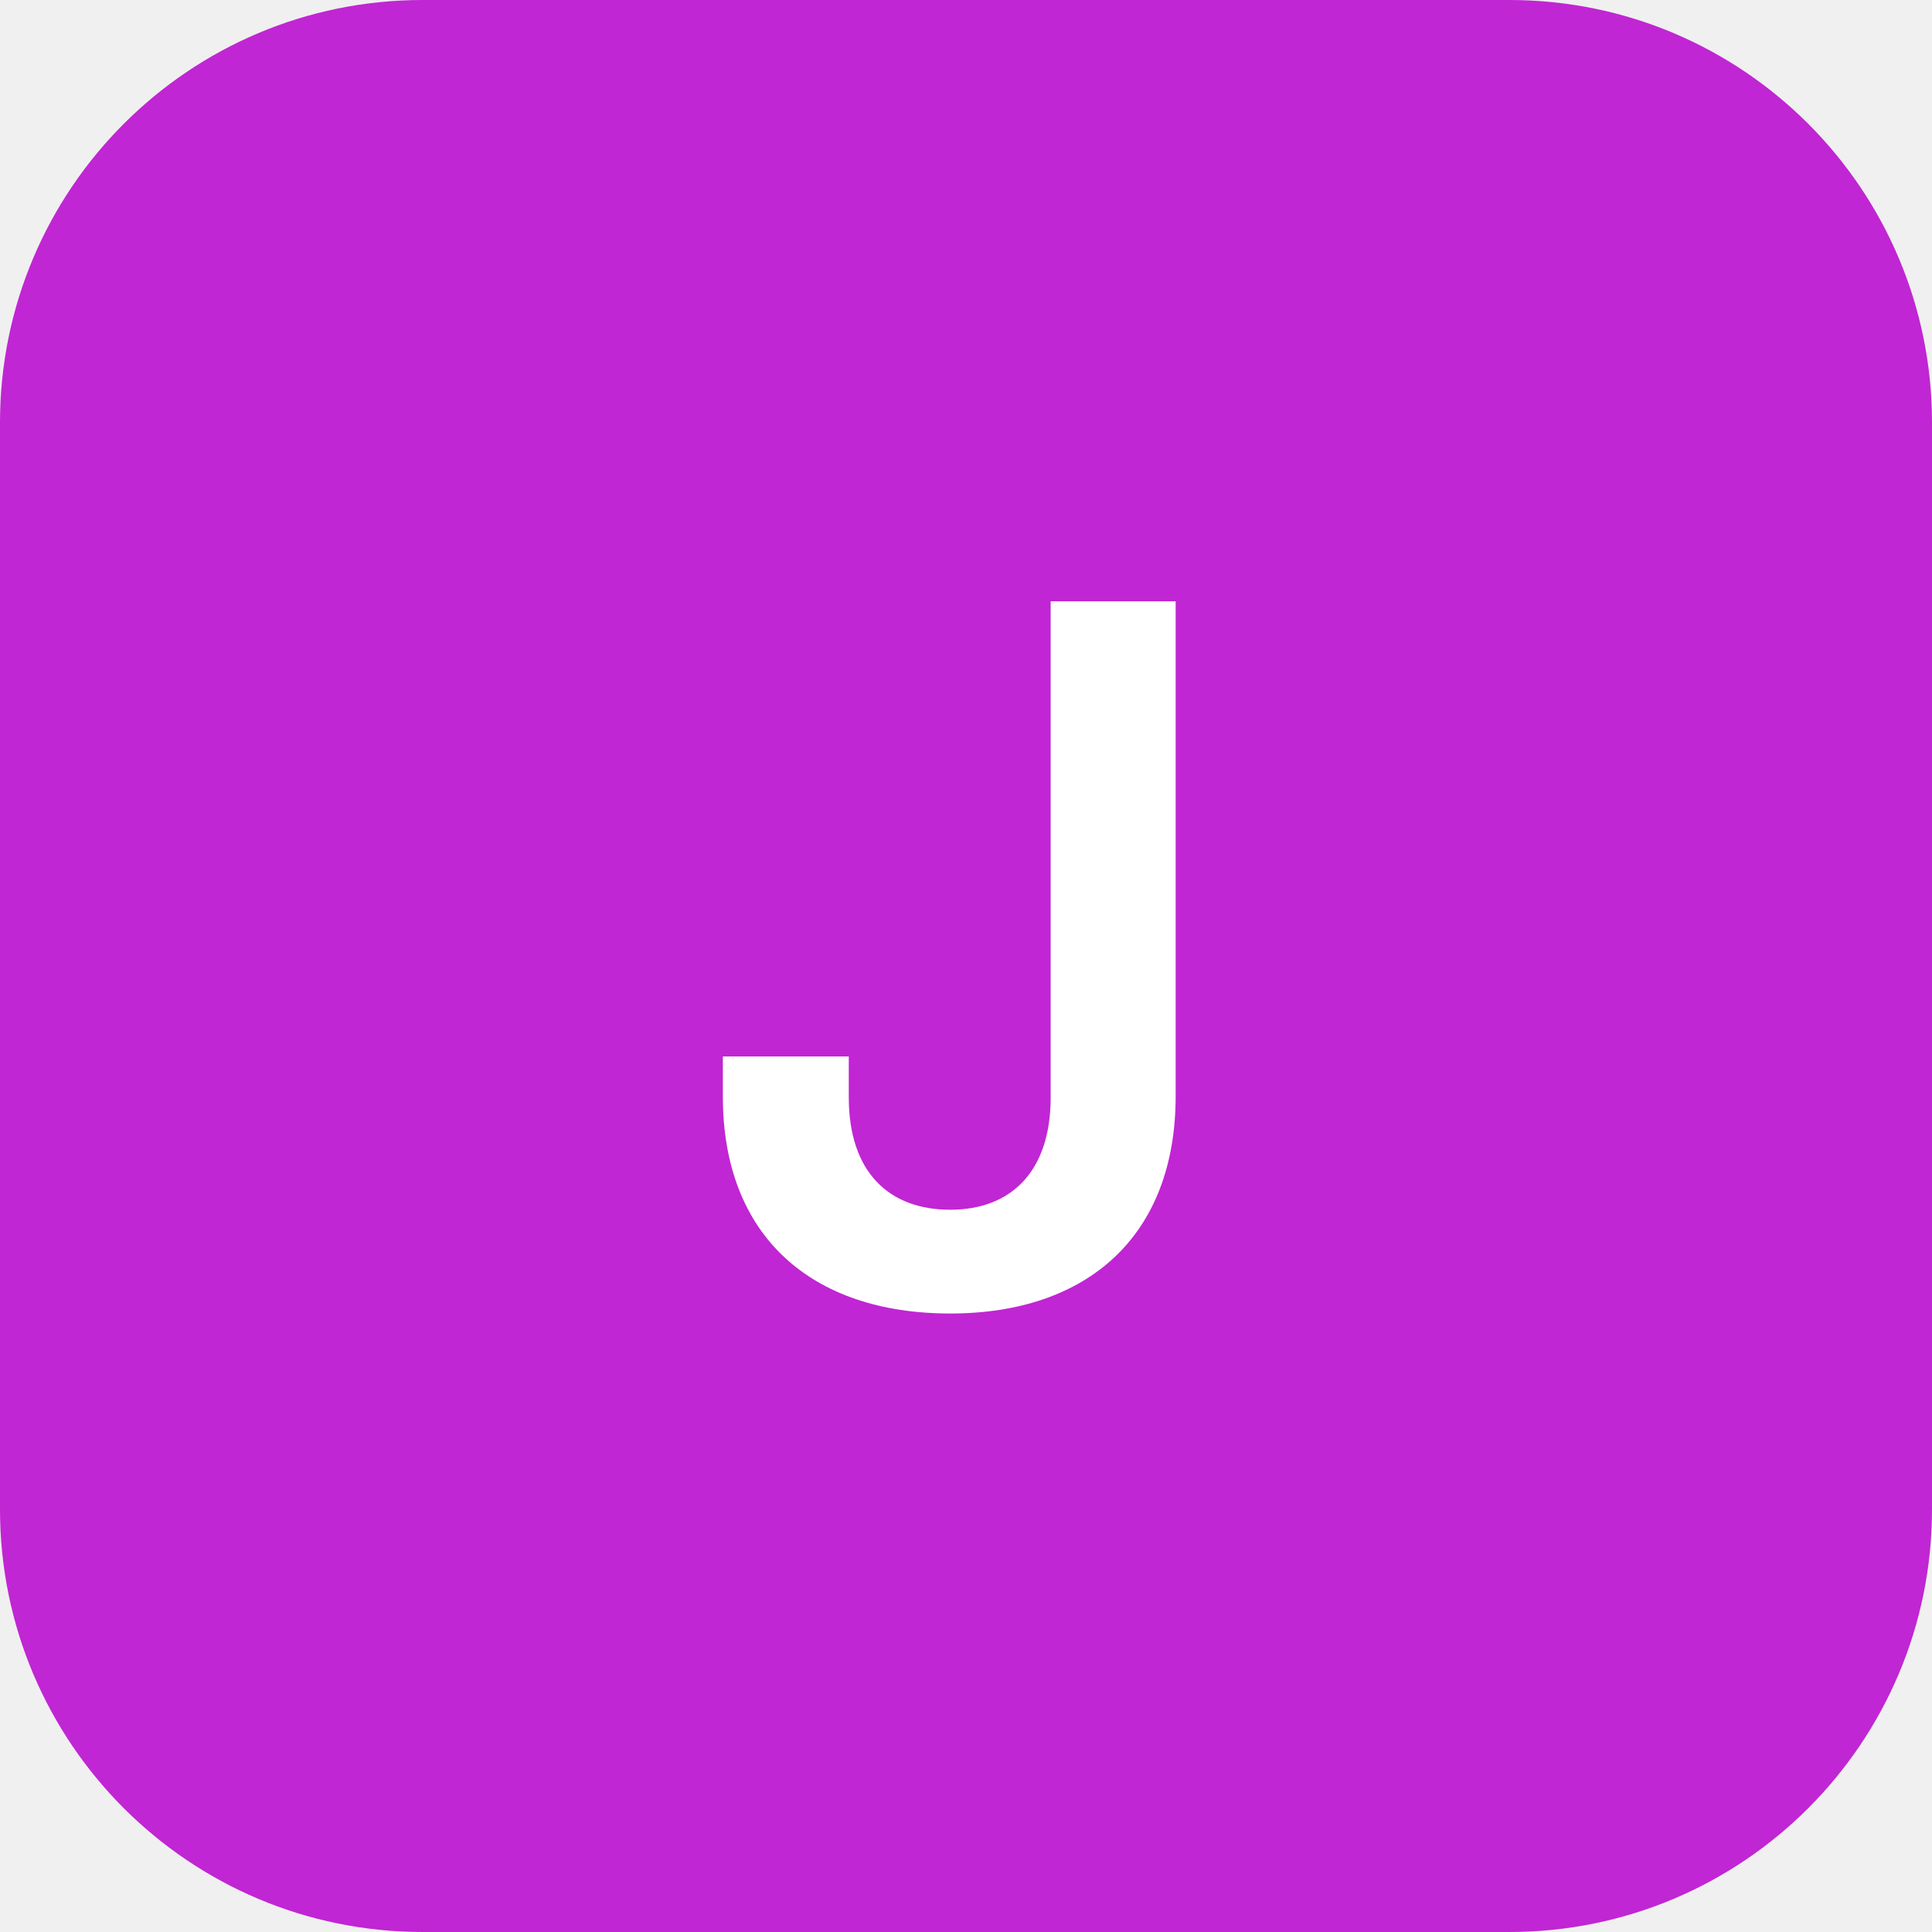
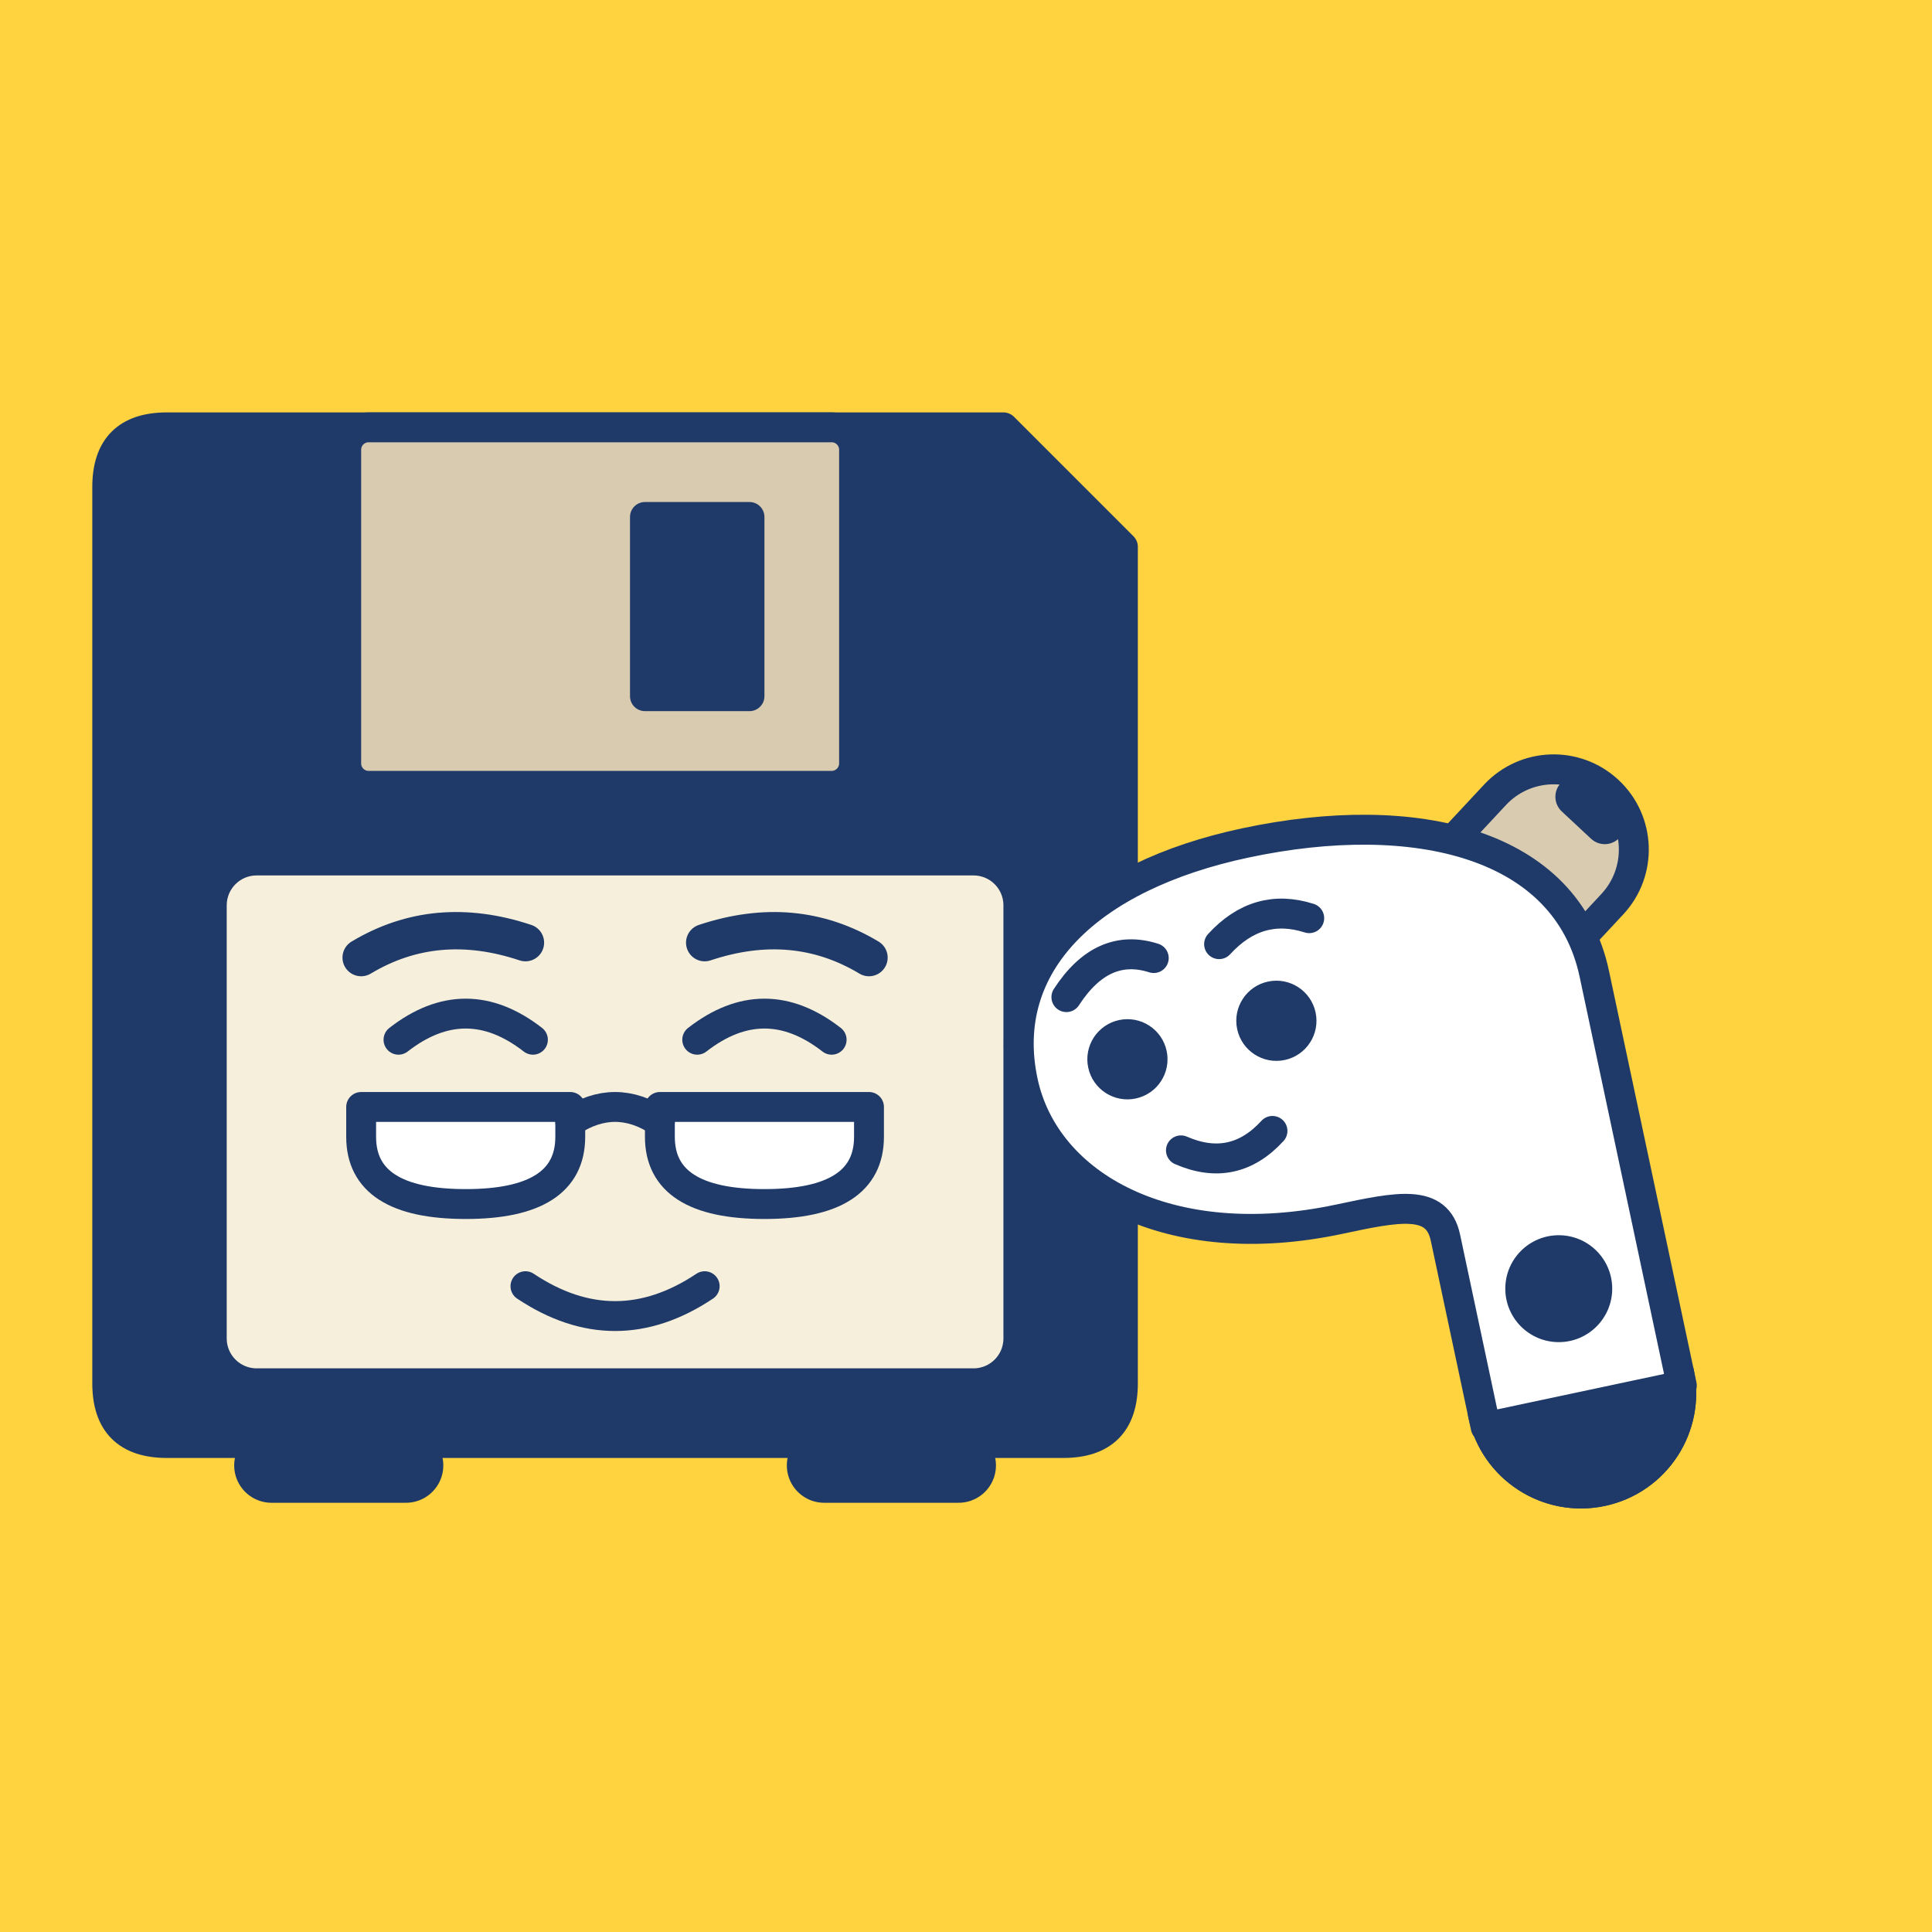
- <svg xmlns="http://www.w3.org/2000/svg" viewBox="0 0 64 64">
-   <rect width="64" height="64" rx="14" fill="#c026d3" />
-   <text x="32" y="32" dy="0.35em" text-anchor="middle" font-family="ui-sans-serif, system-ui, -apple-system, sans-serif" font-size="32" font-weight="600" fill="#ffffff">J</text>
+ <svg xmlns="http://www.w3.org/2000/svg" viewBox="0 0 1024 1024">
+   <rect width="1024" height="1024" fill="#FFD23F" />
+   <svg x="-54" y="84" width="760" height="760" viewBox="0 0 96 96" stroke="#1F3A68" stroke-width="2" stroke-linejoin="round" stroke-linecap="round">
+     <path d="M25 87.5h9M62 87.5h9" stroke-width="5" />
+     <path d="M18 18H74L82 26V82Q82 86 78 86H18Q14 86 14 82V22Q14 18 18 18Z" fill="#1F3A68" />
+     <rect x="30" y="18" width="34" height="24" rx="1.5" fill="#D8CBB0" />
+     <rect x="49" y="23" width="9" height="14" rx="1" fill="#1F3A68" stroke="none" />
+     <rect x="21" y="47" width="54" height="35" rx="3" fill="#F6EFDC" />
+     <g fill="none">
+       <path d="M33.5 59Q38 55.5 42.5 59M53.5 59Q58 55.5 62.5 59" />
+       <path d="M31 53.5Q36 50.5 42 52.5M54 52.5Q60 50.5 65 53.5" stroke-width="2.5" />
+       <path d="M31 63.5H45V65.5Q45 70 38 70Q31 70 31 65.5ZM51 63.5H65V65.5Q65 70 58 70Q51 70 51 65.5Z" fill="#FFFFFF" />
+       <path d="M45 64.5Q48 62.5 51 64.5" />
+       <path d="M42 75.5Q48 79.5 54 75.5" />
+     </g>
+   </svg>
+   <svg x="424" y="160" width="680" height="680" viewBox="0 0 96 96" stroke="#1F3A68" stroke-width="2.24" stroke-linejoin="round" stroke-linecap="round">
+     <g transform="rotate(-12 60 89)">
+       <g transform="rotate(-35 64 43)">
+         <path d="M60 37H67A6 6 0 0 1 67 49H60Z" fill="#D8CBB0" />
+         <rect x="69.5" y="40" width="3" height="6" rx="1.5" fill="#1F3A68" stroke="none" />
+       </g>
+       <path d="M52.5 81.5V68C52.5 65 49.5 65 45 65C32 65 24 58 24 50C24 41 32 36 44 36C57 36 67.5 41 67.5 51V81.5A7.5 7.5 0 0 1 52.5 81.5Z" fill="#FFFFFF" />
+       <path d="M52.5 82.5h15v-1a7.5 7.5 0 0 1-15 0Z" fill="#1F3A68" />
+       <g transform="translate(1.5 5.5)">
+         <circle cx="30.5" cy="44.5" r="3" fill="#1F3A68" stroke="none" />
+         <circle cx="42" cy="44" r="3" fill="#1F3A68" stroke="none" />
+         <g fill="none">
+           <path d="M27 39Q30.5 35.5 34 37.5M39 37.5Q42.5 35 46 37" />
+           <path d="M33 52Q36.5 54.5 40 52" />
+         </g>
+       </g>
+       <g transform="translate(60 73.5) rotate(12)">
+         <circle r="4" fill="#1F3A68" stroke="none" />
+       </g>
+     </g>
+   </svg>
</svg>
